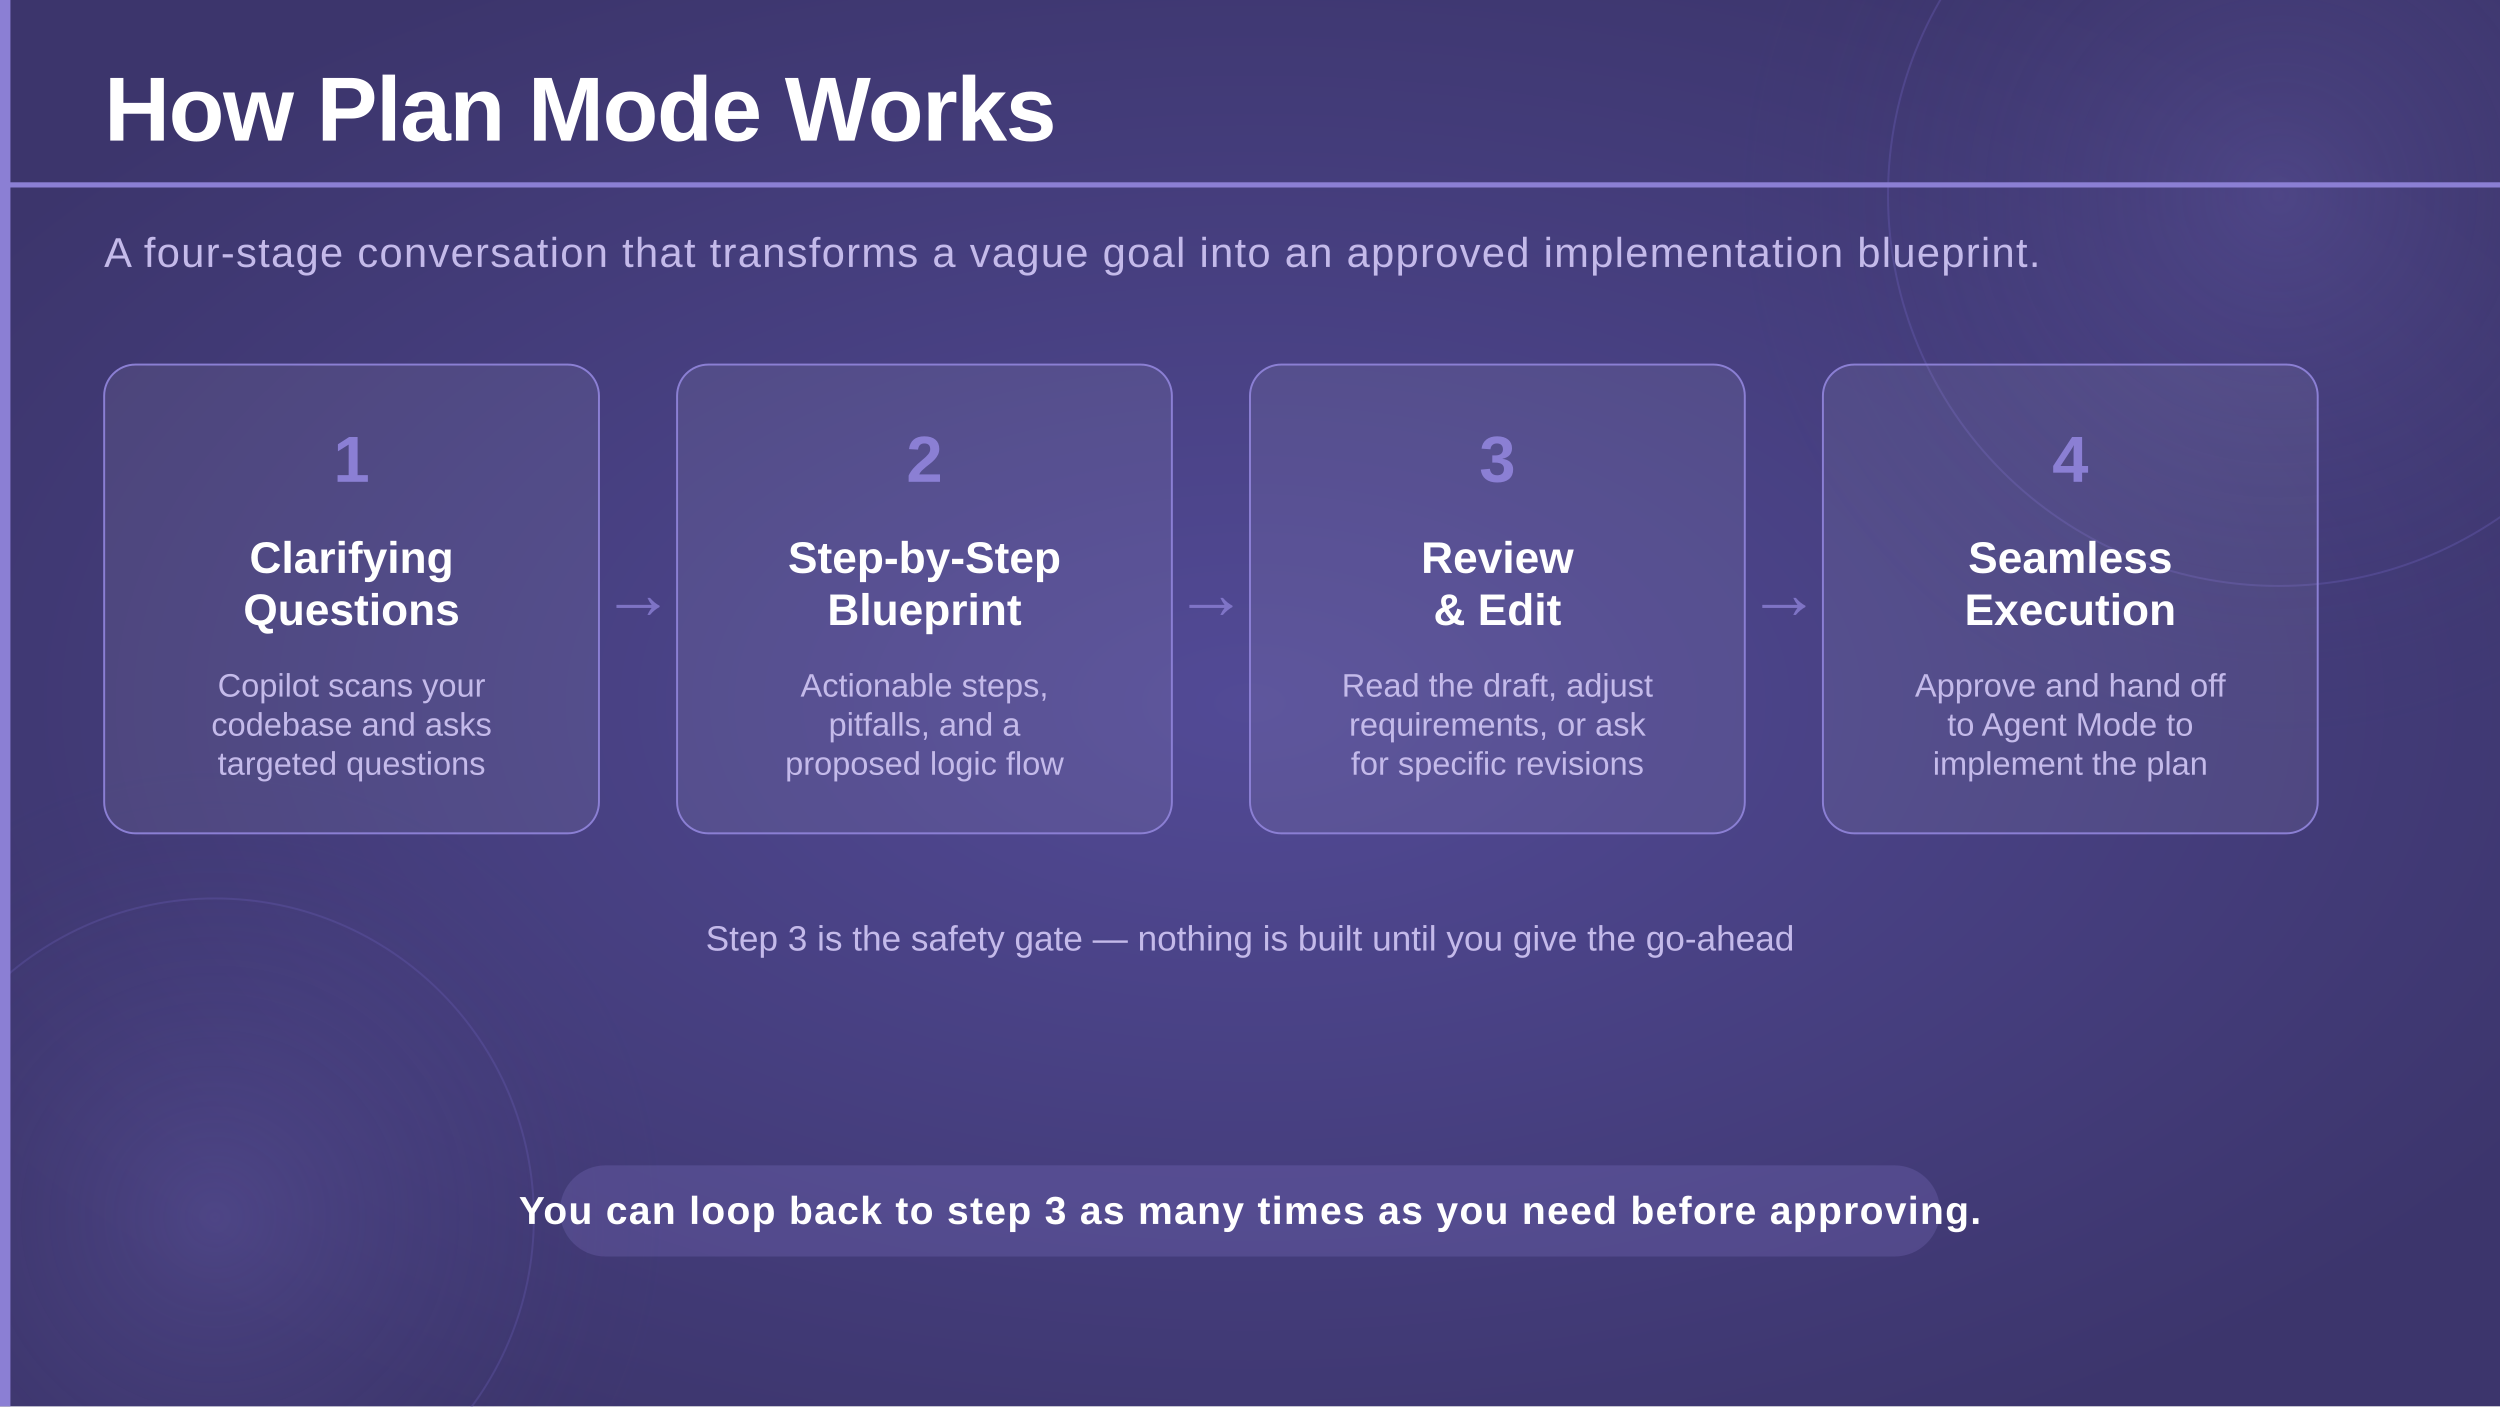
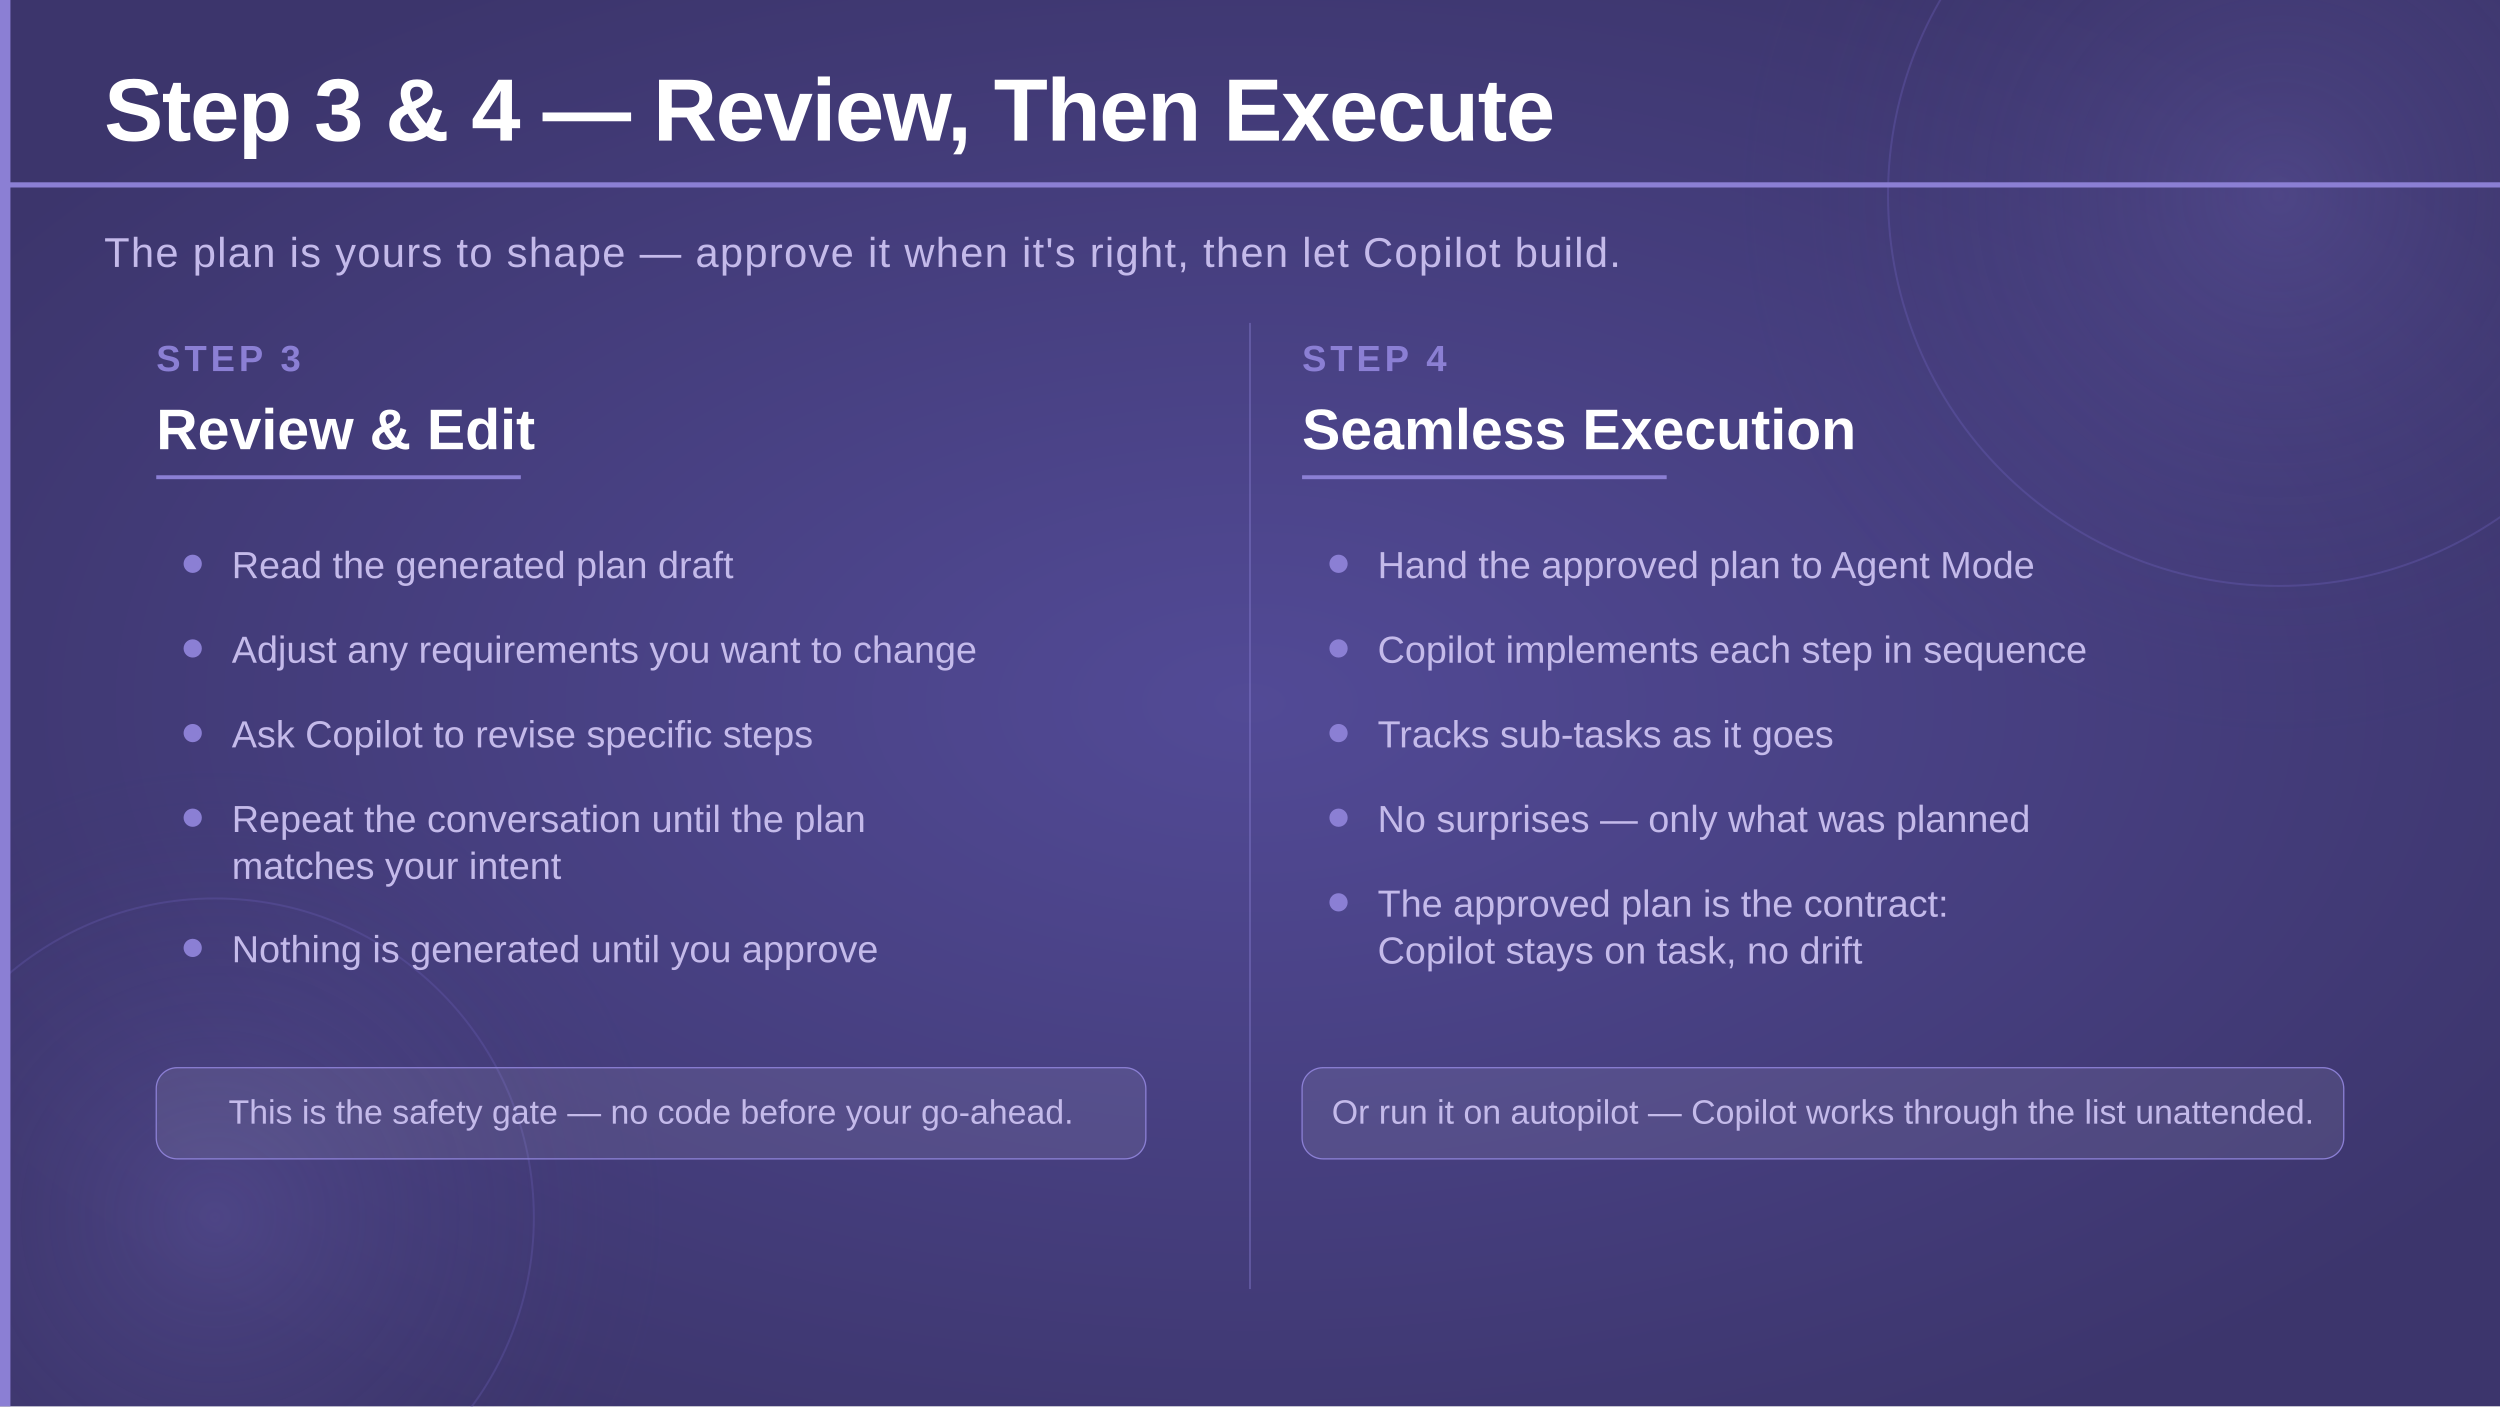
<svg xmlns="http://www.w3.org/2000/svg" viewBox="0 0 1920 1080" width="1920" height="1080">
  <defs>
    <radialGradient id="bgGlow" cx="50%" cy="50%" r="60%">
      <stop offset="0%" stop-color="#524a96" stop-opacity="1" />
      <stop offset="100%" stop-color="#3c356c" stop-opacity="1" />
    </radialGradient>
    <radialGradient id="circleGlow" cx="50%" cy="50%" r="50%">
      <stop offset="0%" stop-color="#7c70c8" stop-opacity="0.25" />
      <stop offset="100%" stop-color="#3c356c" stop-opacity="0" />
    </radialGradient>
  </defs>
  <rect width="1920" height="1080" fill="url(#bgGlow)" />
  <circle cx="1750" cy="150" r="420" fill="url(#circleGlow)" />
  <circle cx="1750" cy="150" r="300" fill="none" stroke="#6a5fb8" stroke-width="1.5" opacity="0.35" />
  <circle cx="165" cy="935" r="350" fill="url(#circleGlow)" />
  <circle cx="165" cy="935" r="245" fill="none" stroke="#6a5fb8" stroke-width="1.5" opacity="0.3" />
  <rect x="0" y="0" width="8" height="1080" fill="#8b7fd4" />
-   <text x="80" y="108" font-family="'Segoe UI', 'Helvetica Neue', Arial, sans-serif" font-size="70" font-weight="700" fill="#ffffff" letter-spacing="-1">How Plan Mode Works</text>
+   <text x="80" y="108" font-family="'Segoe UI', 'Helvetica Neue', Arial, sans-serif" font-size="68" font-weight="700" fill="#ffffff" letter-spacing="-1">Step 3 &amp; 4 — Review, Then Execute</text>
  <rect x="0" y="140" width="1920" height="4" fill="#8b7fd4" />
  <text x="80" y="205" font-family="'Segoe UI', 'Helvetica Neue', Arial, sans-serif" font-size="32" font-weight="300" fill="#c4baea" letter-spacing="1">
-     A four-stage conversation that transforms a vague goal into an approved implementation blueprint.
+     The plan is yours to shape — approve it when it's right, then let Copilot build.
  </text>
-   <rect x="80" y="280" width="380" height="360" rx="24" fill="#ffffff" fill-opacity="0.07" stroke="#8b7fd4" stroke-width="1.5" />
-   <text x="270" y="370" text-anchor="middle" font-family="'Segoe UI', 'Helvetica Neue', Arial, sans-serif" font-size="50" font-weight="700" fill="#8b7fd4">1</text>
-   <text x="270" y="440" text-anchor="middle" font-family="'Segoe UI', 'Helvetica Neue', Arial, sans-serif" font-size="34" font-weight="700" fill="#ffffff">Clarifying</text>
-   <text x="270" y="480" text-anchor="middle" font-family="'Segoe UI', 'Helvetica Neue', Arial, sans-serif" font-size="34" font-weight="700" fill="#ffffff">Questions</text>
-   <text x="270" y="535" text-anchor="middle" font-family="'Segoe UI', 'Helvetica Neue', Arial, sans-serif" font-size="25" font-weight="300" fill="#c4baea">Copilot scans your</text>
-   <text x="270" y="565" text-anchor="middle" font-family="'Segoe UI', 'Helvetica Neue', Arial, sans-serif" font-size="25" font-weight="300" fill="#c4baea">codebase and asks</text>
-   <text x="270" y="595" text-anchor="middle" font-family="'Segoe UI', 'Helvetica Neue', Arial, sans-serif" font-size="25" font-weight="300" fill="#c4baea">targeted questions</text>
-   <text x="490" y="475" text-anchor="middle" font-family="'Segoe UI', 'Helvetica Neue', Arial, sans-serif" font-size="56" font-weight="700" fill="#8b7fd4" opacity="0.8">→</text>
-   <rect x="520" y="280" width="380" height="360" rx="24" fill="#ffffff" fill-opacity="0.07" stroke="#8b7fd4" stroke-width="1.5" />
-   <text x="710" y="370" text-anchor="middle" font-family="'Segoe UI', 'Helvetica Neue', Arial, sans-serif" font-size="50" font-weight="700" fill="#8b7fd4">2</text>
-   <text x="710" y="440" text-anchor="middle" font-family="'Segoe UI', 'Helvetica Neue', Arial, sans-serif" font-size="34" font-weight="700" fill="#ffffff">Step-by-Step</text>
-   <text x="710" y="480" text-anchor="middle" font-family="'Segoe UI', 'Helvetica Neue', Arial, sans-serif" font-size="34" font-weight="700" fill="#ffffff">Blueprint</text>
-   <text x="710" y="535" text-anchor="middle" font-family="'Segoe UI', 'Helvetica Neue', Arial, sans-serif" font-size="25" font-weight="300" fill="#c4baea">Actionable steps,</text>
-   <text x="710" y="565" text-anchor="middle" font-family="'Segoe UI', 'Helvetica Neue', Arial, sans-serif" font-size="25" font-weight="300" fill="#c4baea">pitfalls, and a</text>
-   <text x="710" y="595" text-anchor="middle" font-family="'Segoe UI', 'Helvetica Neue', Arial, sans-serif" font-size="25" font-weight="300" fill="#c4baea">proposed logic flow</text>
-   <text x="930" y="475" text-anchor="middle" font-family="'Segoe UI', 'Helvetica Neue', Arial, sans-serif" font-size="56" font-weight="700" fill="#8b7fd4" opacity="0.8">→</text>
-   <rect x="960" y="280" width="380" height="360" rx="24" fill="#ffffff" fill-opacity="0.07" stroke="#8b7fd4" stroke-width="1.5" />
-   <text x="1150" y="370" text-anchor="middle" font-family="'Segoe UI', 'Helvetica Neue', Arial, sans-serif" font-size="50" font-weight="700" fill="#8b7fd4">3</text>
-   <text x="1150" y="440" text-anchor="middle" font-family="'Segoe UI', 'Helvetica Neue', Arial, sans-serif" font-size="34" font-weight="700" fill="#ffffff">Review</text>
-   <text x="1150" y="480" text-anchor="middle" font-family="'Segoe UI', 'Helvetica Neue', Arial, sans-serif" font-size="34" font-weight="700" fill="#ffffff">&amp; Edit</text>
-   <text x="1150" y="535" text-anchor="middle" font-family="'Segoe UI', 'Helvetica Neue', Arial, sans-serif" font-size="25" font-weight="300" fill="#c4baea">Read the draft, adjust</text>
-   <text x="1150" y="565" text-anchor="middle" font-family="'Segoe UI', 'Helvetica Neue', Arial, sans-serif" font-size="25" font-weight="300" fill="#c4baea">requirements, or ask</text>
-   <text x="1150" y="595" text-anchor="middle" font-family="'Segoe UI', 'Helvetica Neue', Arial, sans-serif" font-size="25" font-weight="300" fill="#c4baea">for specific revisions</text>
-   <text x="1370" y="475" text-anchor="middle" font-family="'Segoe UI', 'Helvetica Neue', Arial, sans-serif" font-size="56" font-weight="700" fill="#8b7fd4" opacity="0.8">→</text>
-   <rect x="1400" y="280" width="380" height="360" rx="24" fill="#ffffff" fill-opacity="0.07" stroke="#8b7fd4" stroke-width="1.5" />
-   <text x="1590" y="370" text-anchor="middle" font-family="'Segoe UI', 'Helvetica Neue', Arial, sans-serif" font-size="50" font-weight="700" fill="#8b7fd4">4</text>
-   <text x="1590" y="440" text-anchor="middle" font-family="'Segoe UI', 'Helvetica Neue', Arial, sans-serif" font-size="34" font-weight="700" fill="#ffffff">Seamless</text>
-   <text x="1590" y="480" text-anchor="middle" font-family="'Segoe UI', 'Helvetica Neue', Arial, sans-serif" font-size="34" font-weight="700" fill="#ffffff">Execution</text>
-   <text x="1590" y="535" text-anchor="middle" font-family="'Segoe UI', 'Helvetica Neue', Arial, sans-serif" font-size="25" font-weight="300" fill="#c4baea">Approve and hand off</text>
-   <text x="1590" y="565" text-anchor="middle" font-family="'Segoe UI', 'Helvetica Neue', Arial, sans-serif" font-size="25" font-weight="300" fill="#c4baea">to Agent Mode to</text>
-   <text x="1590" y="595" text-anchor="middle" font-family="'Segoe UI', 'Helvetica Neue', Arial, sans-serif" font-size="25" font-weight="300" fill="#c4baea">implement the plan</text>
-   <text x="960" y="730" text-anchor="middle" font-family="'Segoe UI', 'Helvetica Neue', Arial, sans-serif" font-size="27" font-weight="300" fill="#c4baea">Step 3 is the safety gate — nothing is built until you give the go-ahead</text>
-   <rect x="430" y="895" width="1060" height="70" rx="35" fill="#8b7fd4" opacity="0.22" />
-   <text x="960" y="940" text-anchor="middle" font-family="'Segoe UI', 'Helvetica Neue', Arial, sans-serif" font-size="30" font-weight="600" fill="#ffffff" letter-spacing="1">You can loop back to step 3 as many times as you need before approving.</text>
+   <line x1="960" y1="248" x2="960" y2="990" stroke="#8b7fd4" stroke-width="1.5" opacity="0.4" />
+   <text x="120" y="285" font-family="'Segoe UI', 'Helvetica Neue', Arial, sans-serif" font-size="28" font-weight="700" fill="#8b7fd4" letter-spacing="3">STEP 3</text>
+   <text x="120" y="345" font-family="'Segoe UI', 'Helvetica Neue', Arial, sans-serif" font-size="44" font-weight="700" fill="#ffffff">Review &amp; Edit</text>
+   <rect x="120" y="365" width="280" height="3" fill="#8b7fd4" />
+   <circle cx="148" cy="433" r="7" fill="#8b7fd4" />
+   <text x="178" y="444" font-family="'Segoe UI', 'Helvetica Neue', Arial, sans-serif" font-size="29" font-weight="300" fill="#c4baea">Read the generated plan draft</text>
+   <circle cx="148" cy="498" r="7" fill="#8b7fd4" />
+   <text x="178" y="509" font-family="'Segoe UI', 'Helvetica Neue', Arial, sans-serif" font-size="29" font-weight="300" fill="#c4baea">Adjust any requirements you want to change</text>
+   <circle cx="148" cy="563" r="7" fill="#8b7fd4" />
+   <text x="178" y="574" font-family="'Segoe UI', 'Helvetica Neue', Arial, sans-serif" font-size="29" font-weight="300" fill="#c4baea">Ask Copilot to revise specific steps</text>
+   <circle cx="148" cy="628" r="7" fill="#8b7fd4" />
+   <text x="178" y="639" font-family="'Segoe UI', 'Helvetica Neue', Arial, sans-serif" font-size="29" font-weight="300" fill="#c4baea">Repeat the conversation until the plan</text>
+   <text x="178" y="675" font-family="'Segoe UI', 'Helvetica Neue', Arial, sans-serif" font-size="29" font-weight="300" fill="#c4baea">matches your intent</text>
+   <circle cx="148" cy="728" r="7" fill="#8b7fd4" />
+   <text x="178" y="739" font-family="'Segoe UI', 'Helvetica Neue', Arial, sans-serif" font-size="29" font-weight="300" fill="#c4baea">Nothing is generated until you approve</text>
+   <rect x="120" y="820" width="760" height="70" rx="16" fill="#ffffff" fill-opacity="0.08" stroke="#8b7fd4" stroke-width="1" />
+   <text x="500" y="863" text-anchor="middle" font-family="'Segoe UI', 'Helvetica Neue', Arial, sans-serif" font-size="26" font-weight="400" fill="#c4baea">This is the safety gate — no code before your go-ahead.</text>
+   <text x="1000" y="285" font-family="'Segoe UI', 'Helvetica Neue', Arial, sans-serif" font-size="28" font-weight="700" fill="#8b7fd4" letter-spacing="3">STEP 4</text>
+   <text x="1000" y="345" font-family="'Segoe UI', 'Helvetica Neue', Arial, sans-serif" font-size="44" font-weight="700" fill="#ffffff">Seamless Execution</text>
+   <rect x="1000" y="365" width="280" height="3" fill="#8b7fd4" />
+   <circle cx="1028" cy="433" r="7" fill="#8b7fd4" />
+   <text x="1058" y="444" font-family="'Segoe UI', 'Helvetica Neue', Arial, sans-serif" font-size="29" font-weight="300" fill="#c4baea">Hand the approved plan to Agent Mode</text>
+   <circle cx="1028" cy="498" r="7" fill="#8b7fd4" />
+   <text x="1058" y="509" font-family="'Segoe UI', 'Helvetica Neue', Arial, sans-serif" font-size="29" font-weight="300" fill="#c4baea">Copilot implements each step in sequence</text>
+   <circle cx="1028" cy="563" r="7" fill="#8b7fd4" />
+   <text x="1058" y="574" font-family="'Segoe UI', 'Helvetica Neue', Arial, sans-serif" font-size="29" font-weight="300" fill="#c4baea">Tracks sub-tasks as it goes</text>
+   <circle cx="1028" cy="628" r="7" fill="#8b7fd4" />
+   <text x="1058" y="639" font-family="'Segoe UI', 'Helvetica Neue', Arial, sans-serif" font-size="29" font-weight="300" fill="#c4baea">No surprises — only what was planned</text>
+   <circle cx="1028" cy="693" r="7" fill="#8b7fd4" />
+   <text x="1058" y="704" font-family="'Segoe UI', 'Helvetica Neue', Arial, sans-serif" font-size="29" font-weight="300" fill="#c4baea">The approved plan is the contract:</text>
+   <text x="1058" y="740" font-family="'Segoe UI', 'Helvetica Neue', Arial, sans-serif" font-size="29" font-weight="300" fill="#c4baea">Copilot stays on task, no drift</text>
+   <rect x="1000" y="820" width="800" height="70" rx="16" fill="#ffffff" fill-opacity="0.08" stroke="#8b7fd4" stroke-width="1" />
+   <text x="1400" y="863" text-anchor="middle" font-family="'Segoe UI', 'Helvetica Neue', Arial, sans-serif" font-size="26" font-weight="400" fill="#c4baea">Or run it on autopilot — Copilot works through the list unattended.</text>
</svg>
